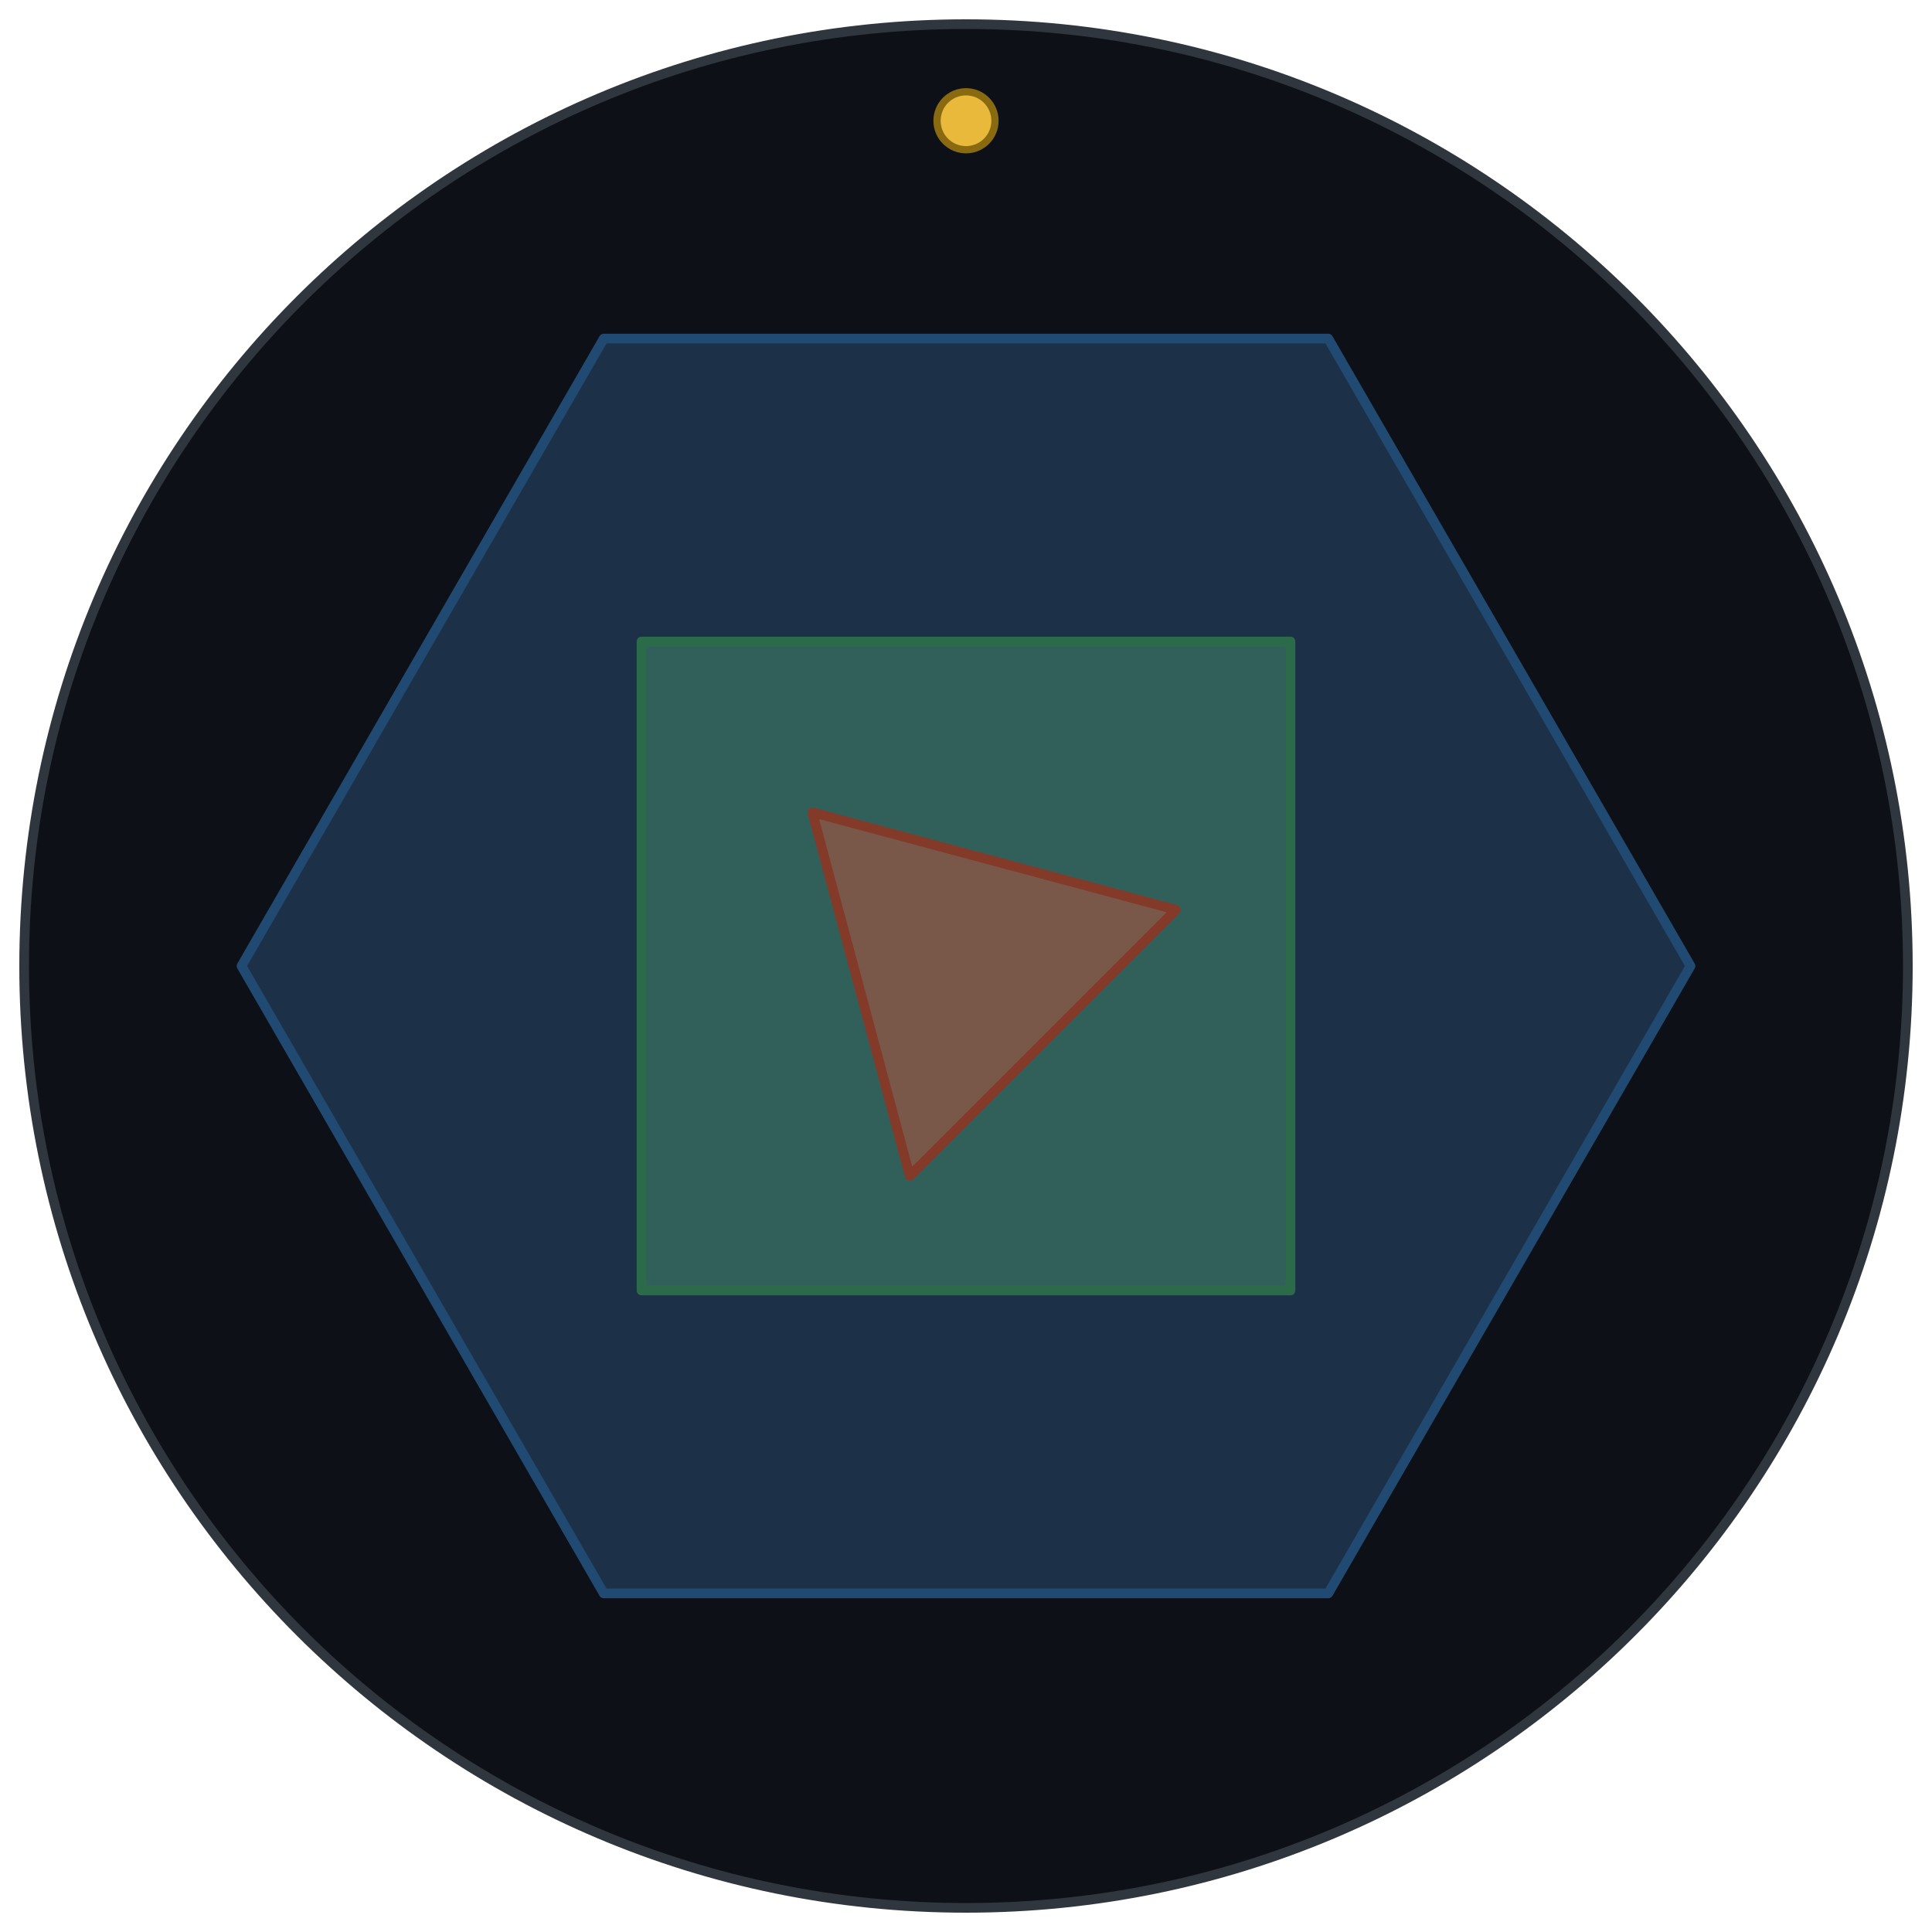
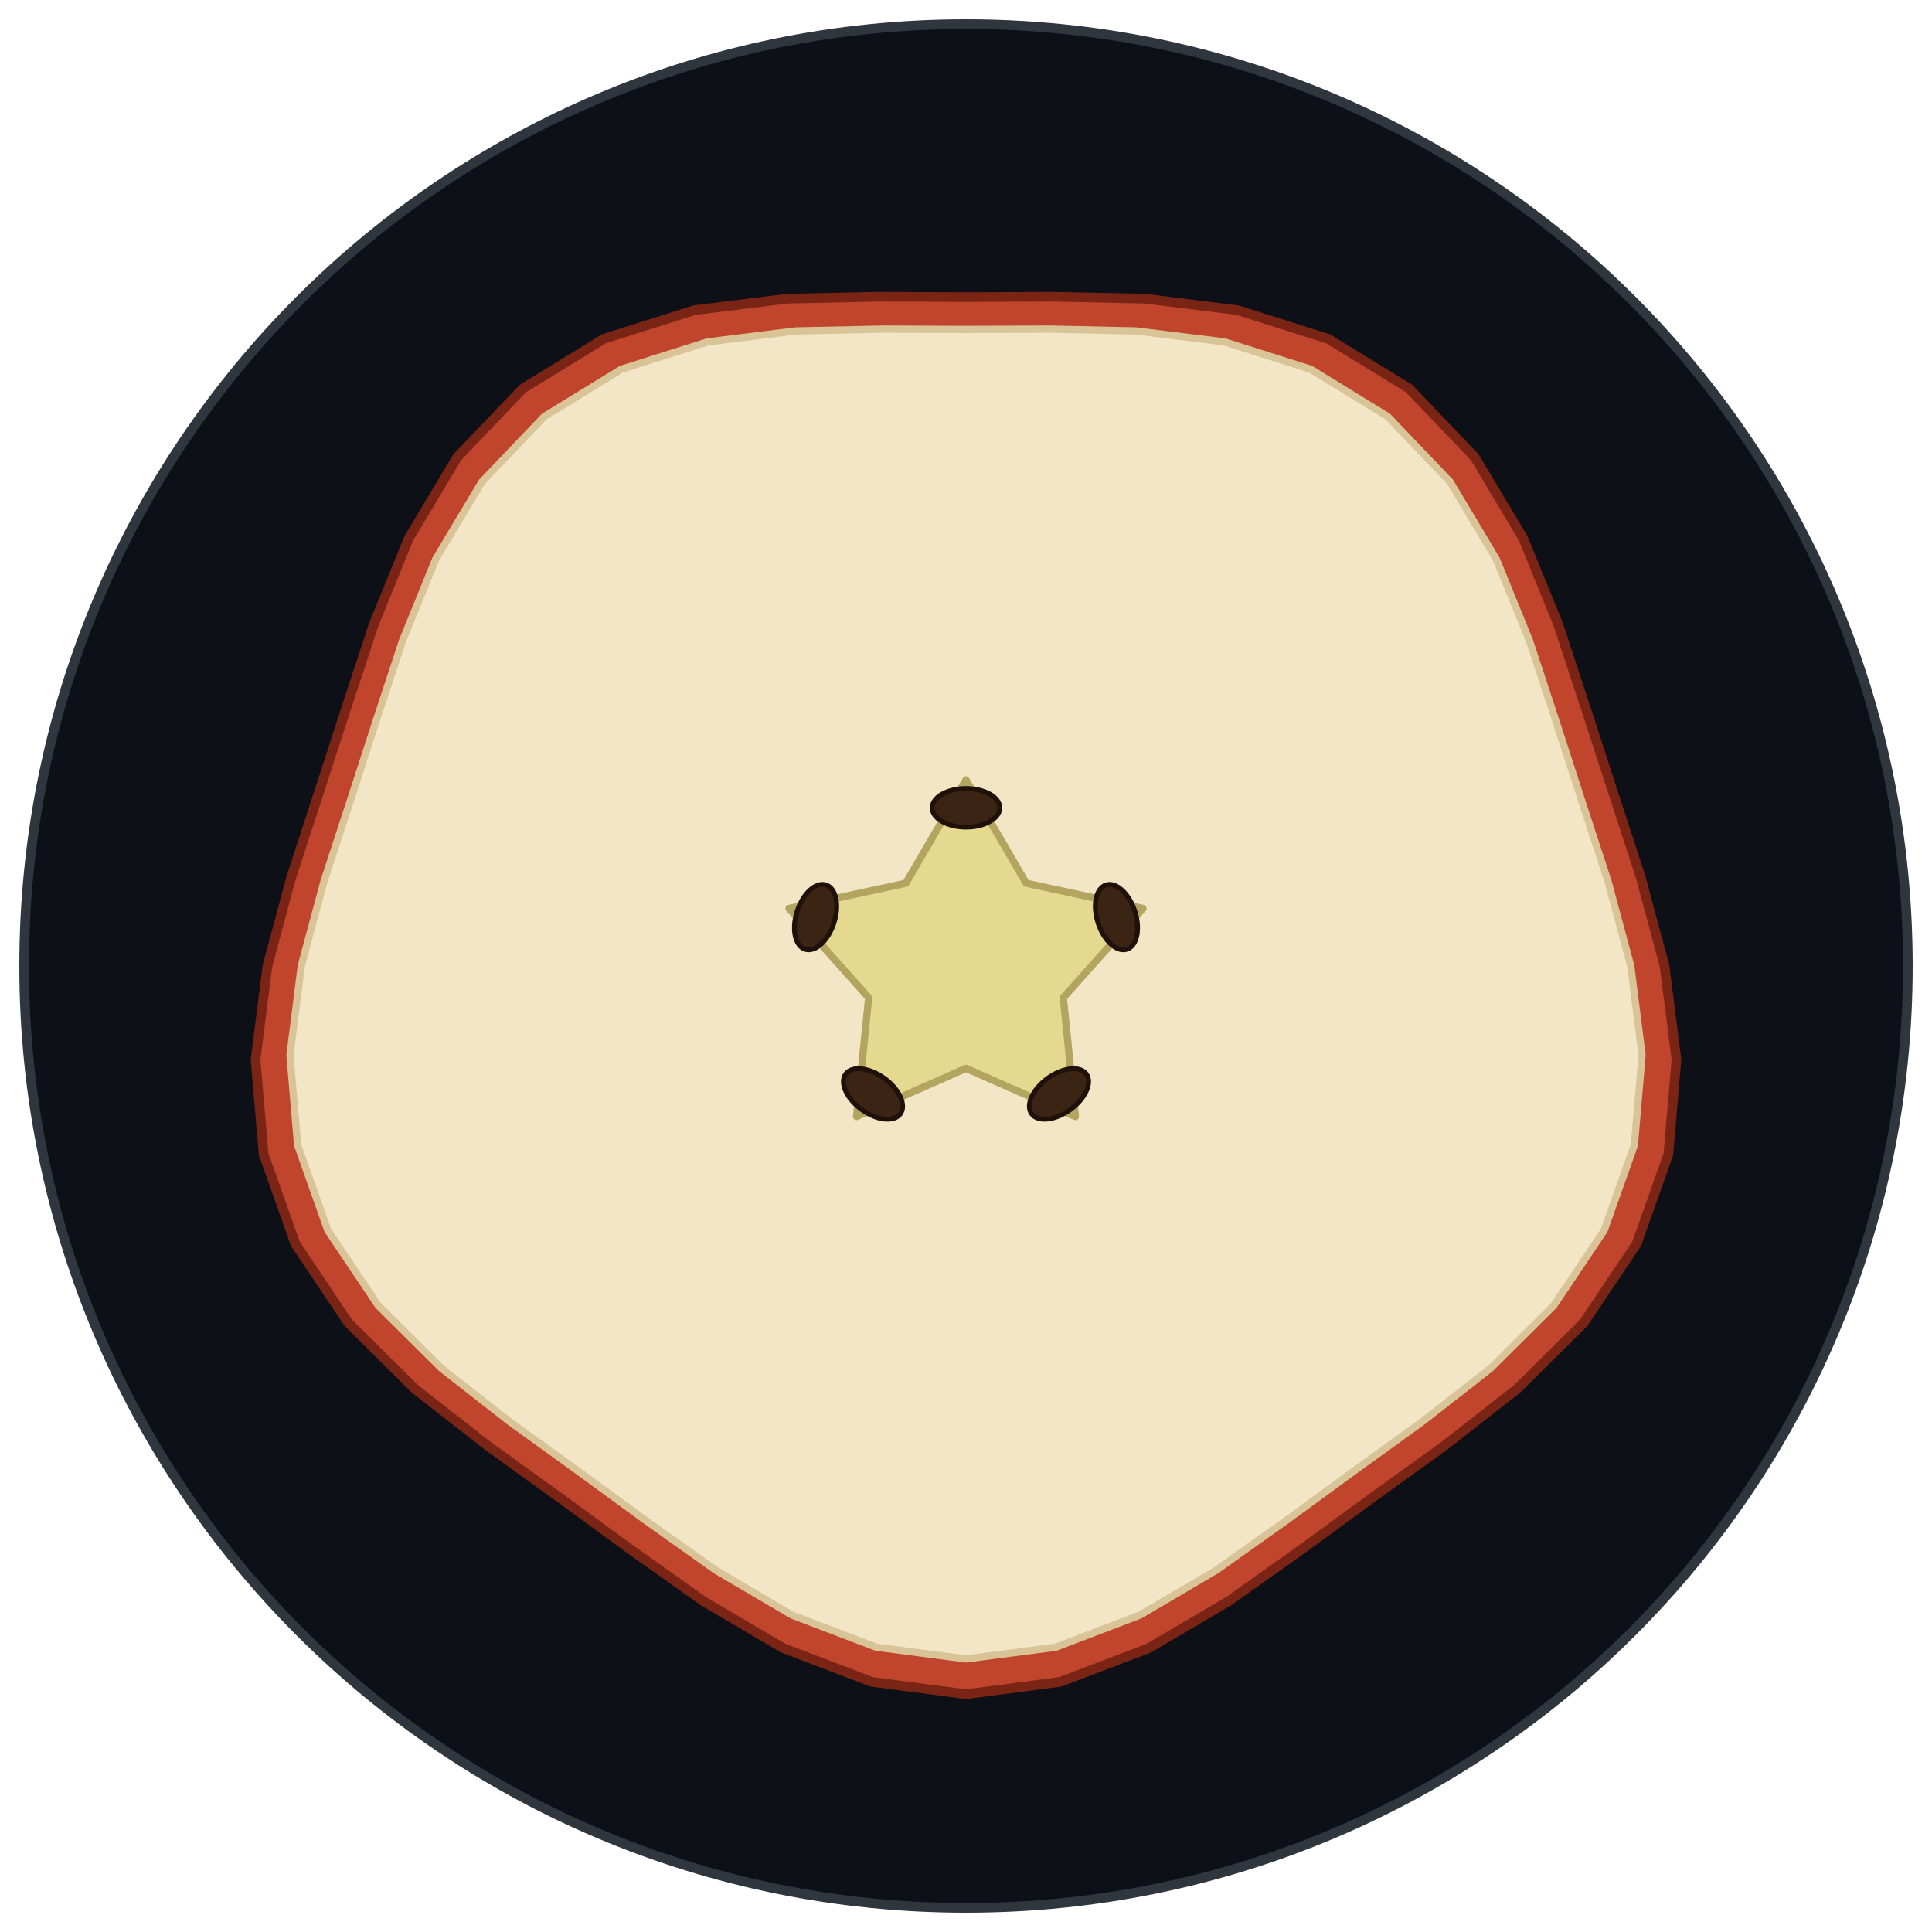
<svg xmlns="http://www.w3.org/2000/svg" viewBox="0 0 400 400" width="400" height="400">
  <circle cx="200.0" cy="200.0" r="195.0" fill="#0d1117" stroke="#30363d" stroke-width="2" />
-   <polygon data-layer="outer" points="275.00,70.10 350.00,200.00 275.00,329.90 125.00,329.90 50.00,200.00 125.00,70.10" fill="#3b6ea5" fill-opacity="0.35" stroke="#204a72" stroke-width="2" stroke-linejoin="round" />
-   <polygon data-layer="mid" points="132.82,132.82 267.18,132.82 267.18,267.18 132.82,267.18" fill="#4c9a72" fill-opacity="0.45" stroke="#2c6b4a" stroke-width="2" stroke-linejoin="round" />
-   <polygon data-layer="core" points="243.47,188.35 188.35,243.47 168.18,168.18" fill="#b5533c" fill-opacity="0.55" stroke="#833a29" stroke-width="2" stroke-linejoin="round" />
-   <circle data-layer="landmark" cx="200.0" cy="25.0" r="6" fill="#e8b93a" stroke="#8a6a10" stroke-width="1.5" />
+   <polygon data-layer="skin" points="344.63,200.00 347.09,219.36 345.42,238.96 338.85,257.51 327.90,273.85 314.10,287.55 299.20,299.20 284.34,309.92 269.66,320.65 254.45,331.45 237.84,341.23 219.51,348.21 200.00,350.76 180.49,348.21 162.16,341.23 145.55,331.45 130.34,320.65 115.66,309.92 100.80,299.20 85.90,287.55 72.10,273.85 61.15,257.51 54.58,238.96 52.91,219.36 55.37,200.00 60.31,181.61 66.02,164.10 71.62,146.82 77.41,129.22 84.63,111.47 94.67,94.67 108.26,80.44 125.03,70.15 143.76,64.22 162.98,61.84 181.76,61.44 200.00,61.51 218.24,61.44 237.02,61.84 256.24,64.22 274.97,70.15 291.74,80.44 305.33,94.67 315.37,111.47 322.59,129.22 328.38,146.82 333.98,164.10 339.69,181.61" fill="#c1442d" stroke="#7a2415" stroke-width="2" stroke-linejoin="round" />
+   <polygon data-layer="flesh" points="337.63,200.00 339.97,218.43 338.38,237.08 332.13,254.73 321.71,270.27 308.58,283.32 294.40,294.40 280.26,304.60 266.29,314.81 251.81,325.09 236.01,334.39 218.57,341.04 200.00,343.46 181.43,341.04 163.99,334.39 148.19,325.09 133.71,314.81 119.74,304.60 105.60,294.40 91.42,283.32 78.29,270.27 67.87,254.73 61.62,237.08 60.03,218.43 62.37,200.00 67.07,182.50 72.51,165.84 77.83,149.40 83.34,132.65 90.21,115.76 99.77,99.77 112.70,86.23 128.66,76.44 146.48,70.79 164.77,68.52 182.64,68.14 200.00,68.21 217.36,68.14 235.23,68.52 253.52,70.79 271.34,76.44 287.30,86.23 300.23,99.77 309.79,115.76 316.66,132.65 322.17,149.40 327.49,165.84 332.93,182.50" fill="#f3e6c6" stroke="#d8c496" stroke-width="1.5" stroke-linejoin="round" />
+   <polygon data-layer="core" points="200.00,161.47 212.46,182.86 236.64,188.09 220.15,206.55 222.65,231.17 200.00,221.19 177.35,231.17 179.85,206.55 163.36,188.09 187.54,182.86" fill="#e4d98f" stroke="#b3a45f" stroke-width="1.5" stroke-linejoin="round" />
+   <ellipse data-layer="seed" cx="200.00" cy="167.25" rx="7.00" ry="4.00" transform="rotate(0.0 200.00 167.25)" fill="#3b2414" stroke="#1f1109" stroke-width="1" />
+   <ellipse data-layer="seed" cx="231.15" cy="189.88" rx="7.00" ry="4.00" transform="rotate(72.0 231.15 189.88)" fill="#3b2414" stroke="#1f1109" stroke-width="1" />
+   <ellipse data-layer="seed" cx="219.25" cy="226.49" rx="7.00" ry="4.00" transform="rotate(144.0 219.25 226.49)" fill="#3b2414" stroke="#1f1109" stroke-width="1" />
+   <ellipse data-layer="seed" cx="180.75" cy="226.49" rx="7.00" ry="4.00" transform="rotate(216.0 180.75 226.49)" fill="#3b2414" stroke="#1f1109" stroke-width="1" />
+   <ellipse data-layer="seed" cx="168.85" cy="189.88" rx="7.00" ry="4.00" transform="rotate(288.0 168.85 189.88)" fill="#3b2414" stroke="#1f1109" stroke-width="1" />
</svg>
